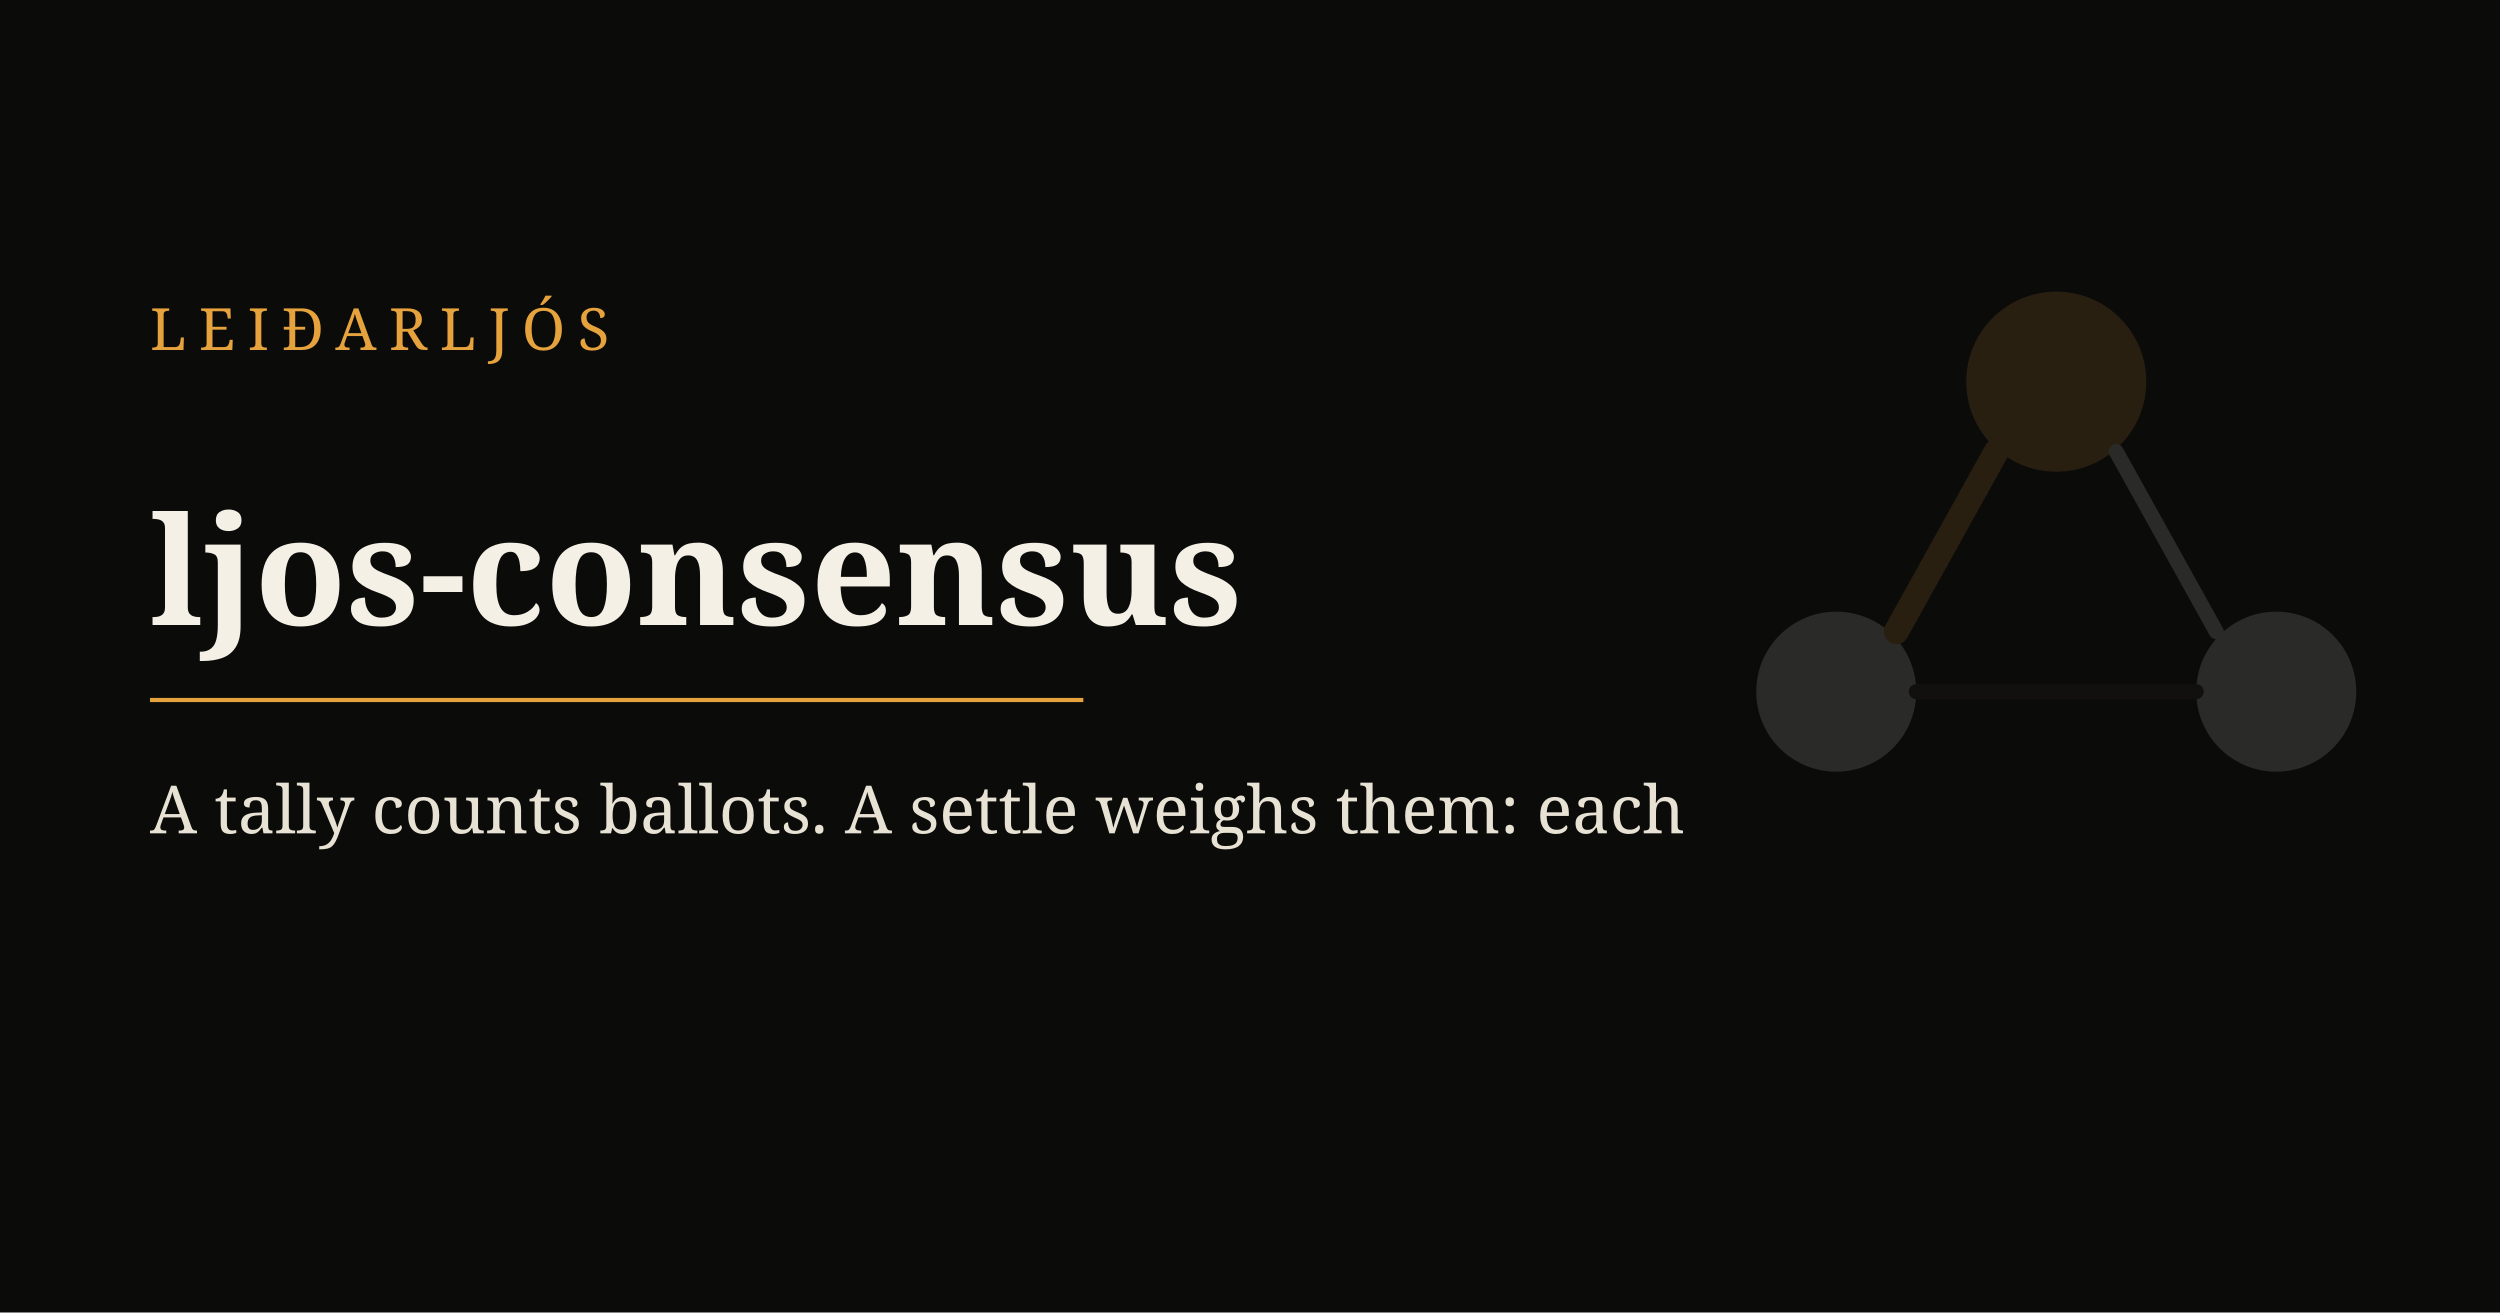
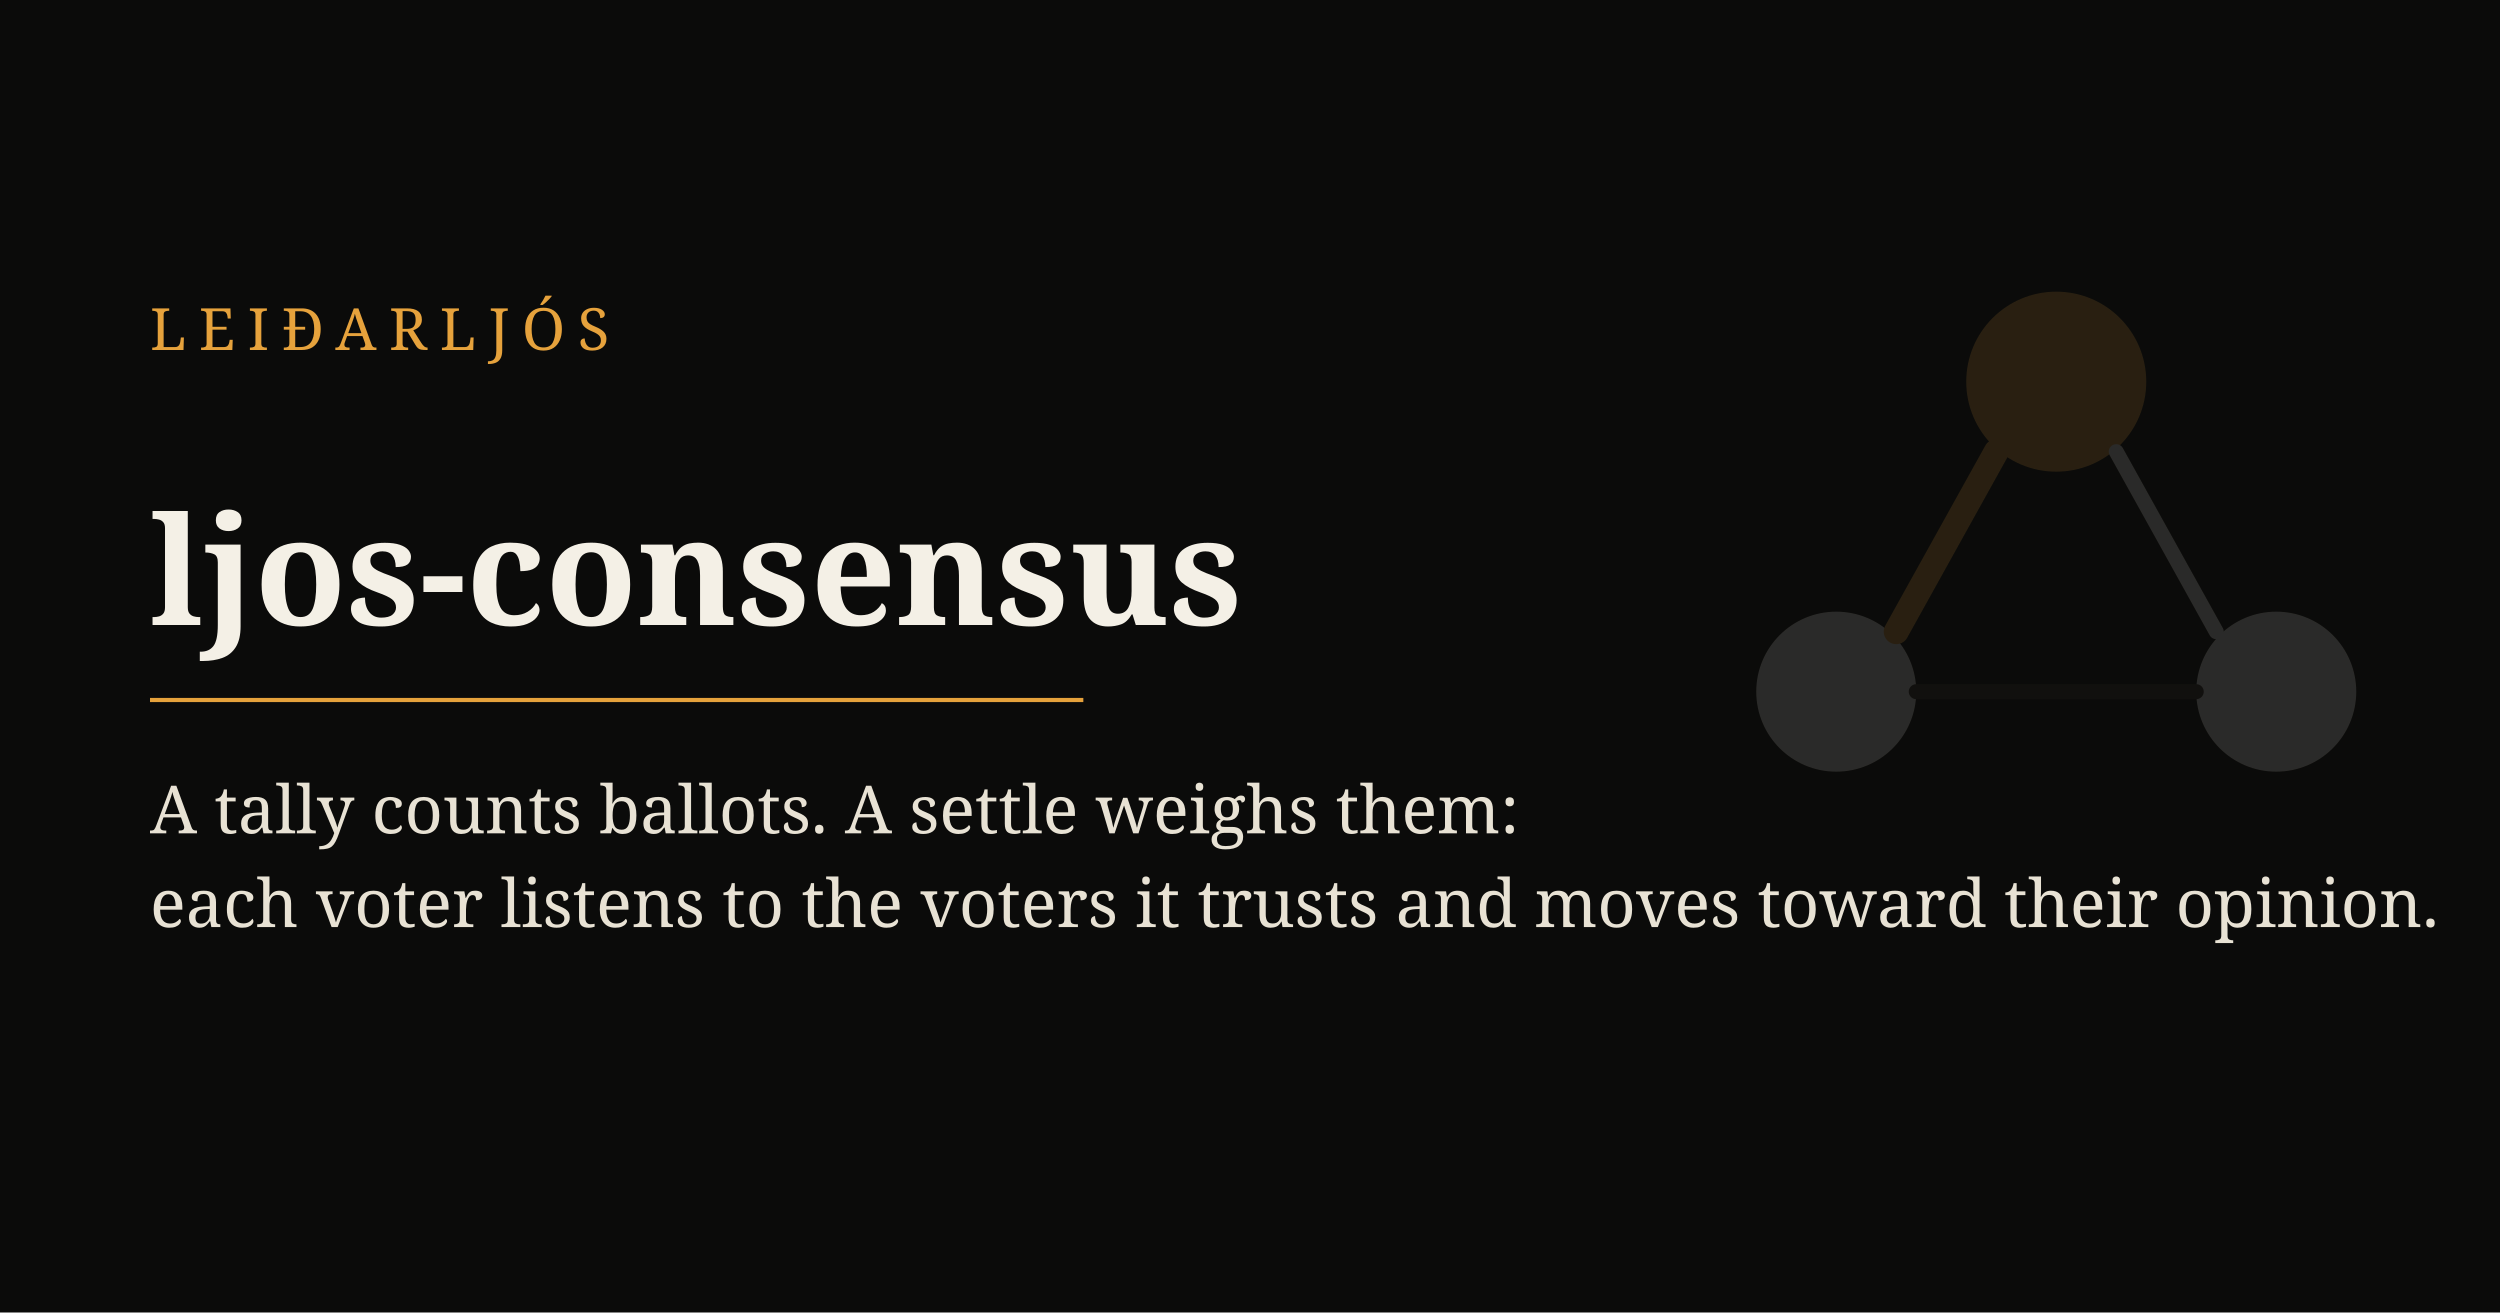
- <svg xmlns="http://www.w3.org/2000/svg" viewBox="0 0 1200 630" role="img" aria-label="ljos-consensus. A tally counts ballots. A settle weighs them: each">
+ <svg xmlns="http://www.w3.org/2000/svg" viewBox="0 0 1200 630" role="img" aria-label="ljos-consensus. A tally counts ballots. A settle weighs them: each voter listens to the voters it trusts and moves toward their opinion.">
  <rect width="1200" height="630" fill="#0B0B0A" />
  <g opacity="0.14" transform="translate(747 44) scale(2.4)">
    <circle cx="56" cy="120" r="16" fill="#F4F0E6" />
    <circle cx="144" cy="120" r="16" fill="#F4F0E6" />
    <circle cx="100" cy="58" r="18" fill="#E6A23C" />
    <path d="M68 108 L88 72" stroke="#E6A23C" stroke-width="5" stroke-linecap="round" />
    <path d="M132 108 L112 72" stroke="#F4F0E6" stroke-width="3" stroke-linecap="round" />
    <path d="M72 120 H128" stroke="#3A3428" stroke-width="3" stroke-linecap="round" />
  </g>
  <text x="72" y="168" font-family="Georgia, 'Iowan Old Style', serif" font-size="28" fill="#E6A23C" letter-spacing="6">LEIÐARLJÓS</text>
  <text x="72" y="300" font-family="Georgia, 'Iowan Old Style', serif" font-size="72" font-weight="600" fill="#F4F0E6">ljos-consensus</text>
  <line x1="72" y1="336" x2="520" y2="336" stroke="#E6A23C" stroke-width="2" />
-   <text x="72" y="400" font-family="Georgia, 'Iowan Old Style', serif" font-size="32" fill="#E8E2D4">A tally counts ballots. A settle weighs them: each</text>
+   <text x="72" y="400" font-family="Georgia, 'Iowan Old Style', serif" font-size="32" fill="#E8E2D4">A tally counts ballots. A settle weighs them:</text>
+   <text x="72" y="445" font-family="Georgia, 'Iowan Old Style', serif" font-size="32" fill="#E8E2D4">each voter listens to the voters it trusts and moves toward their opinion.</text>
</svg>
